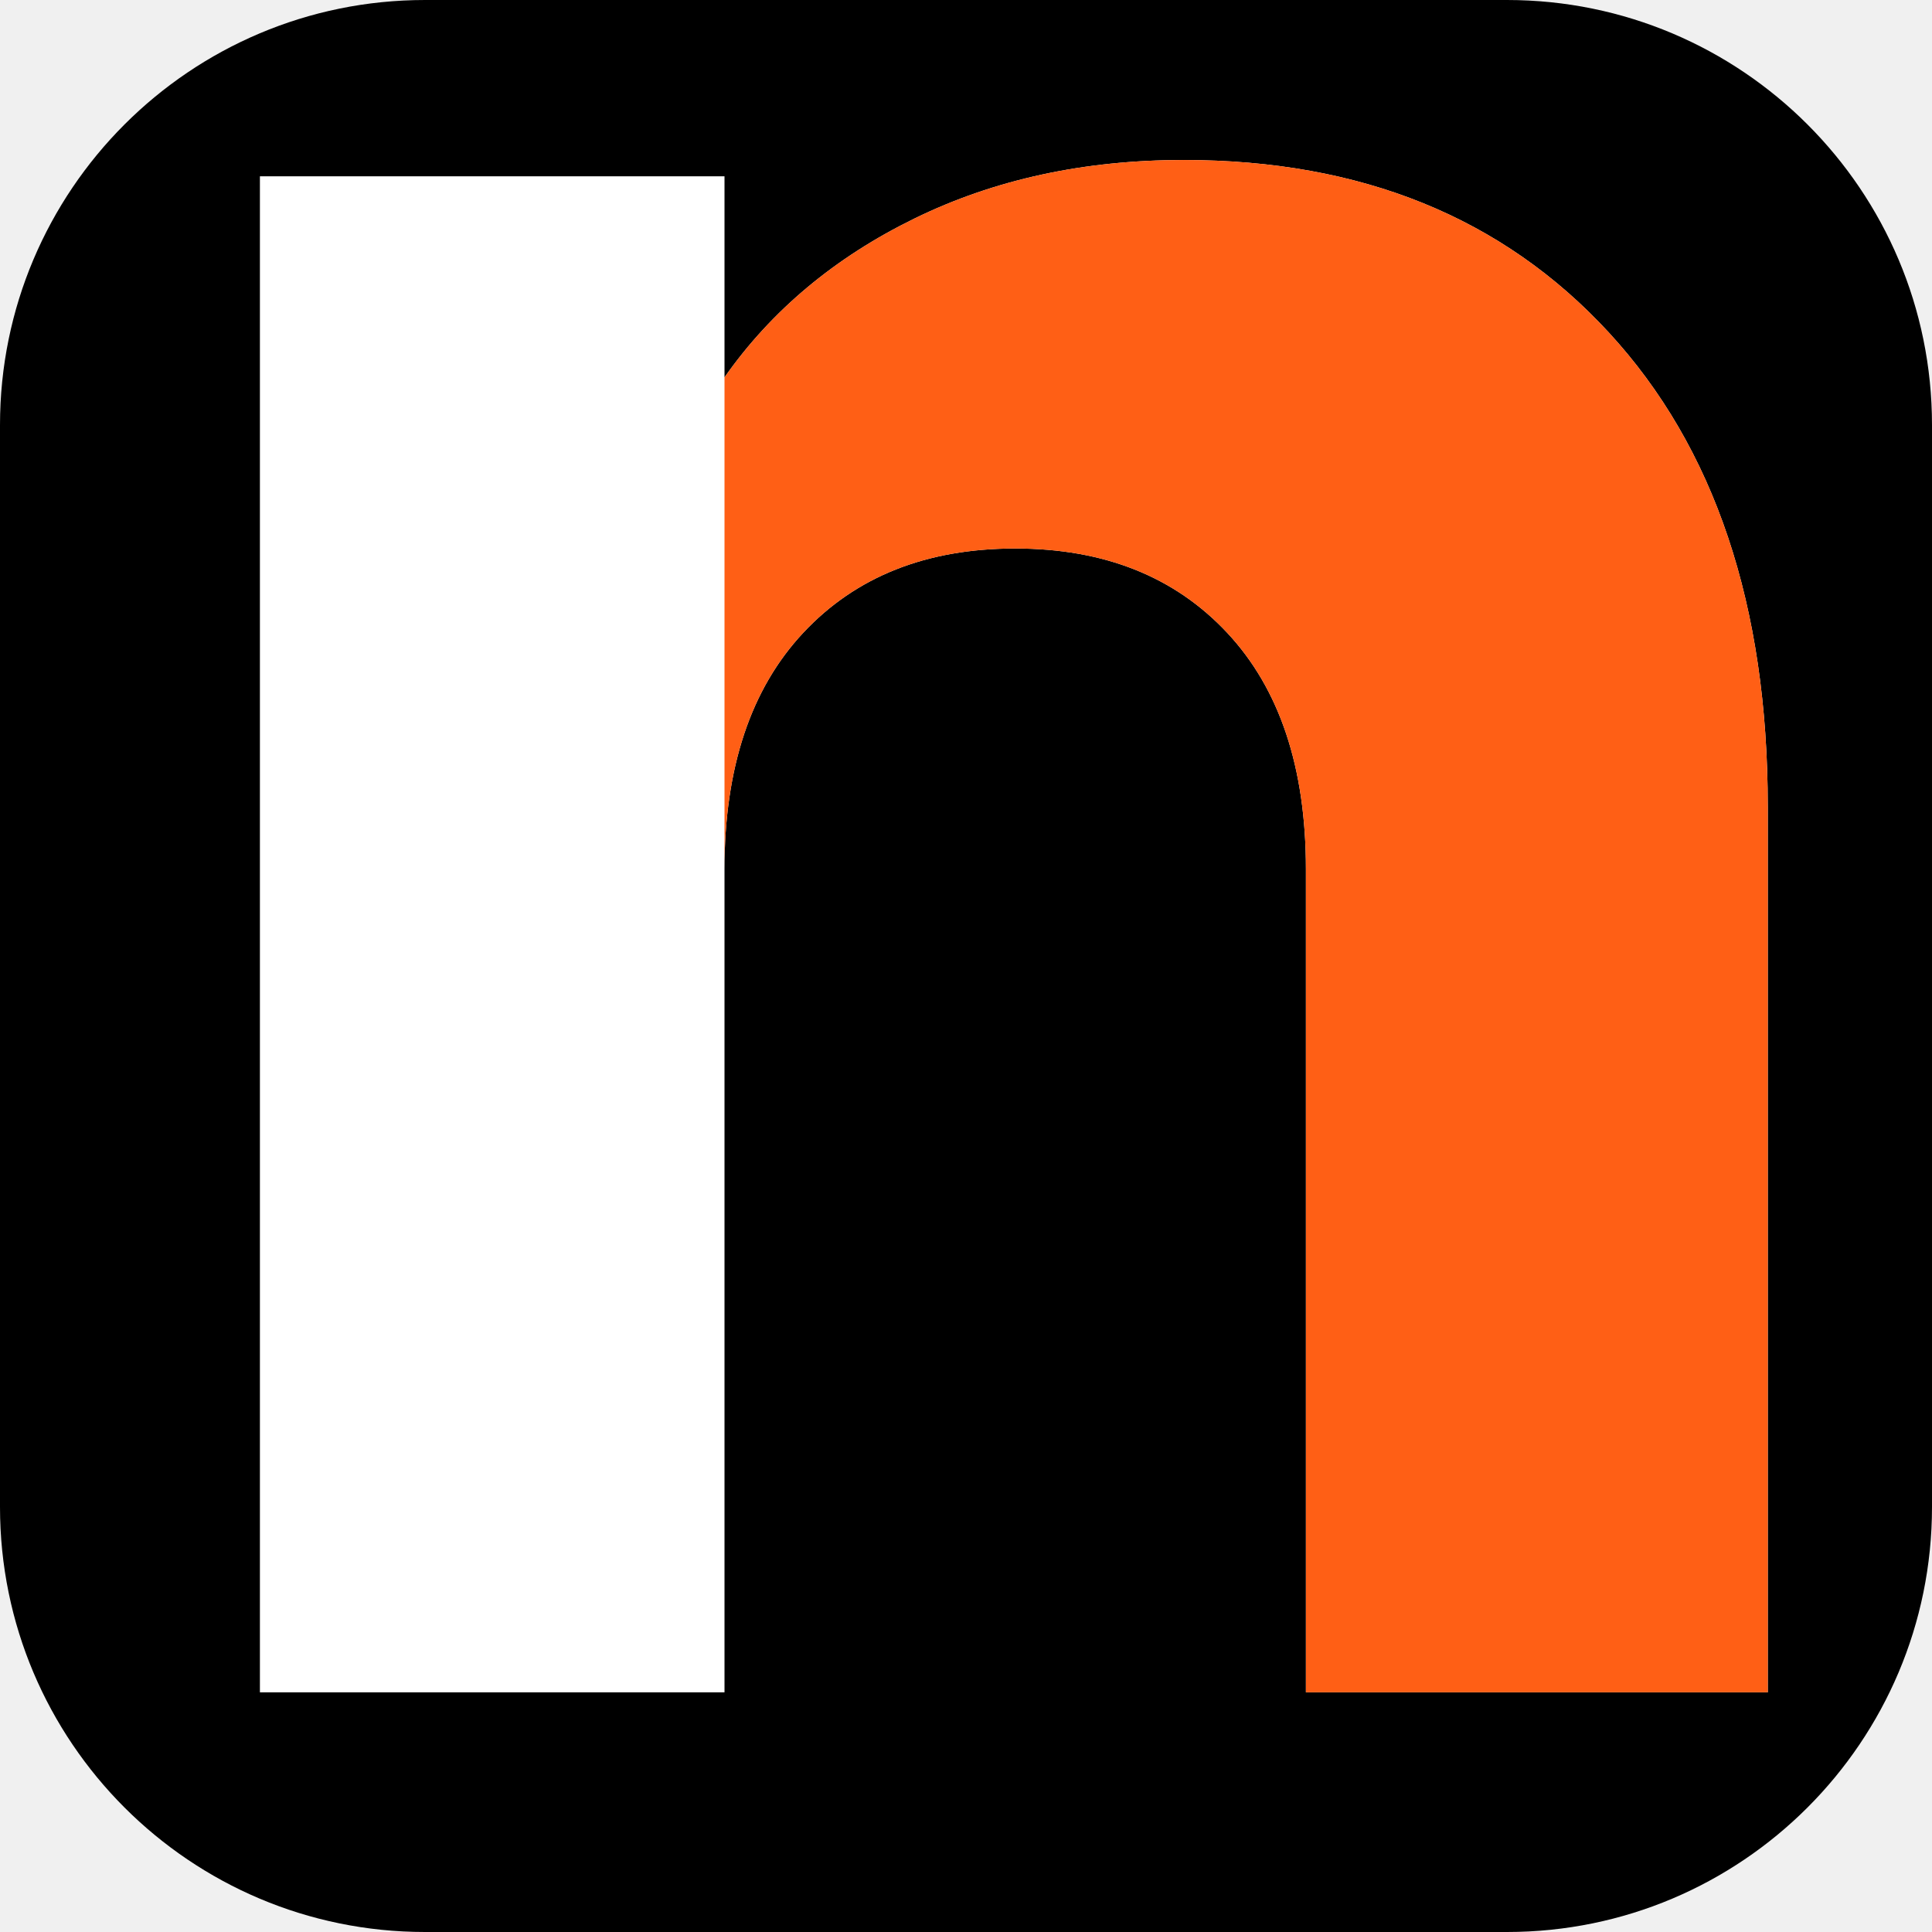
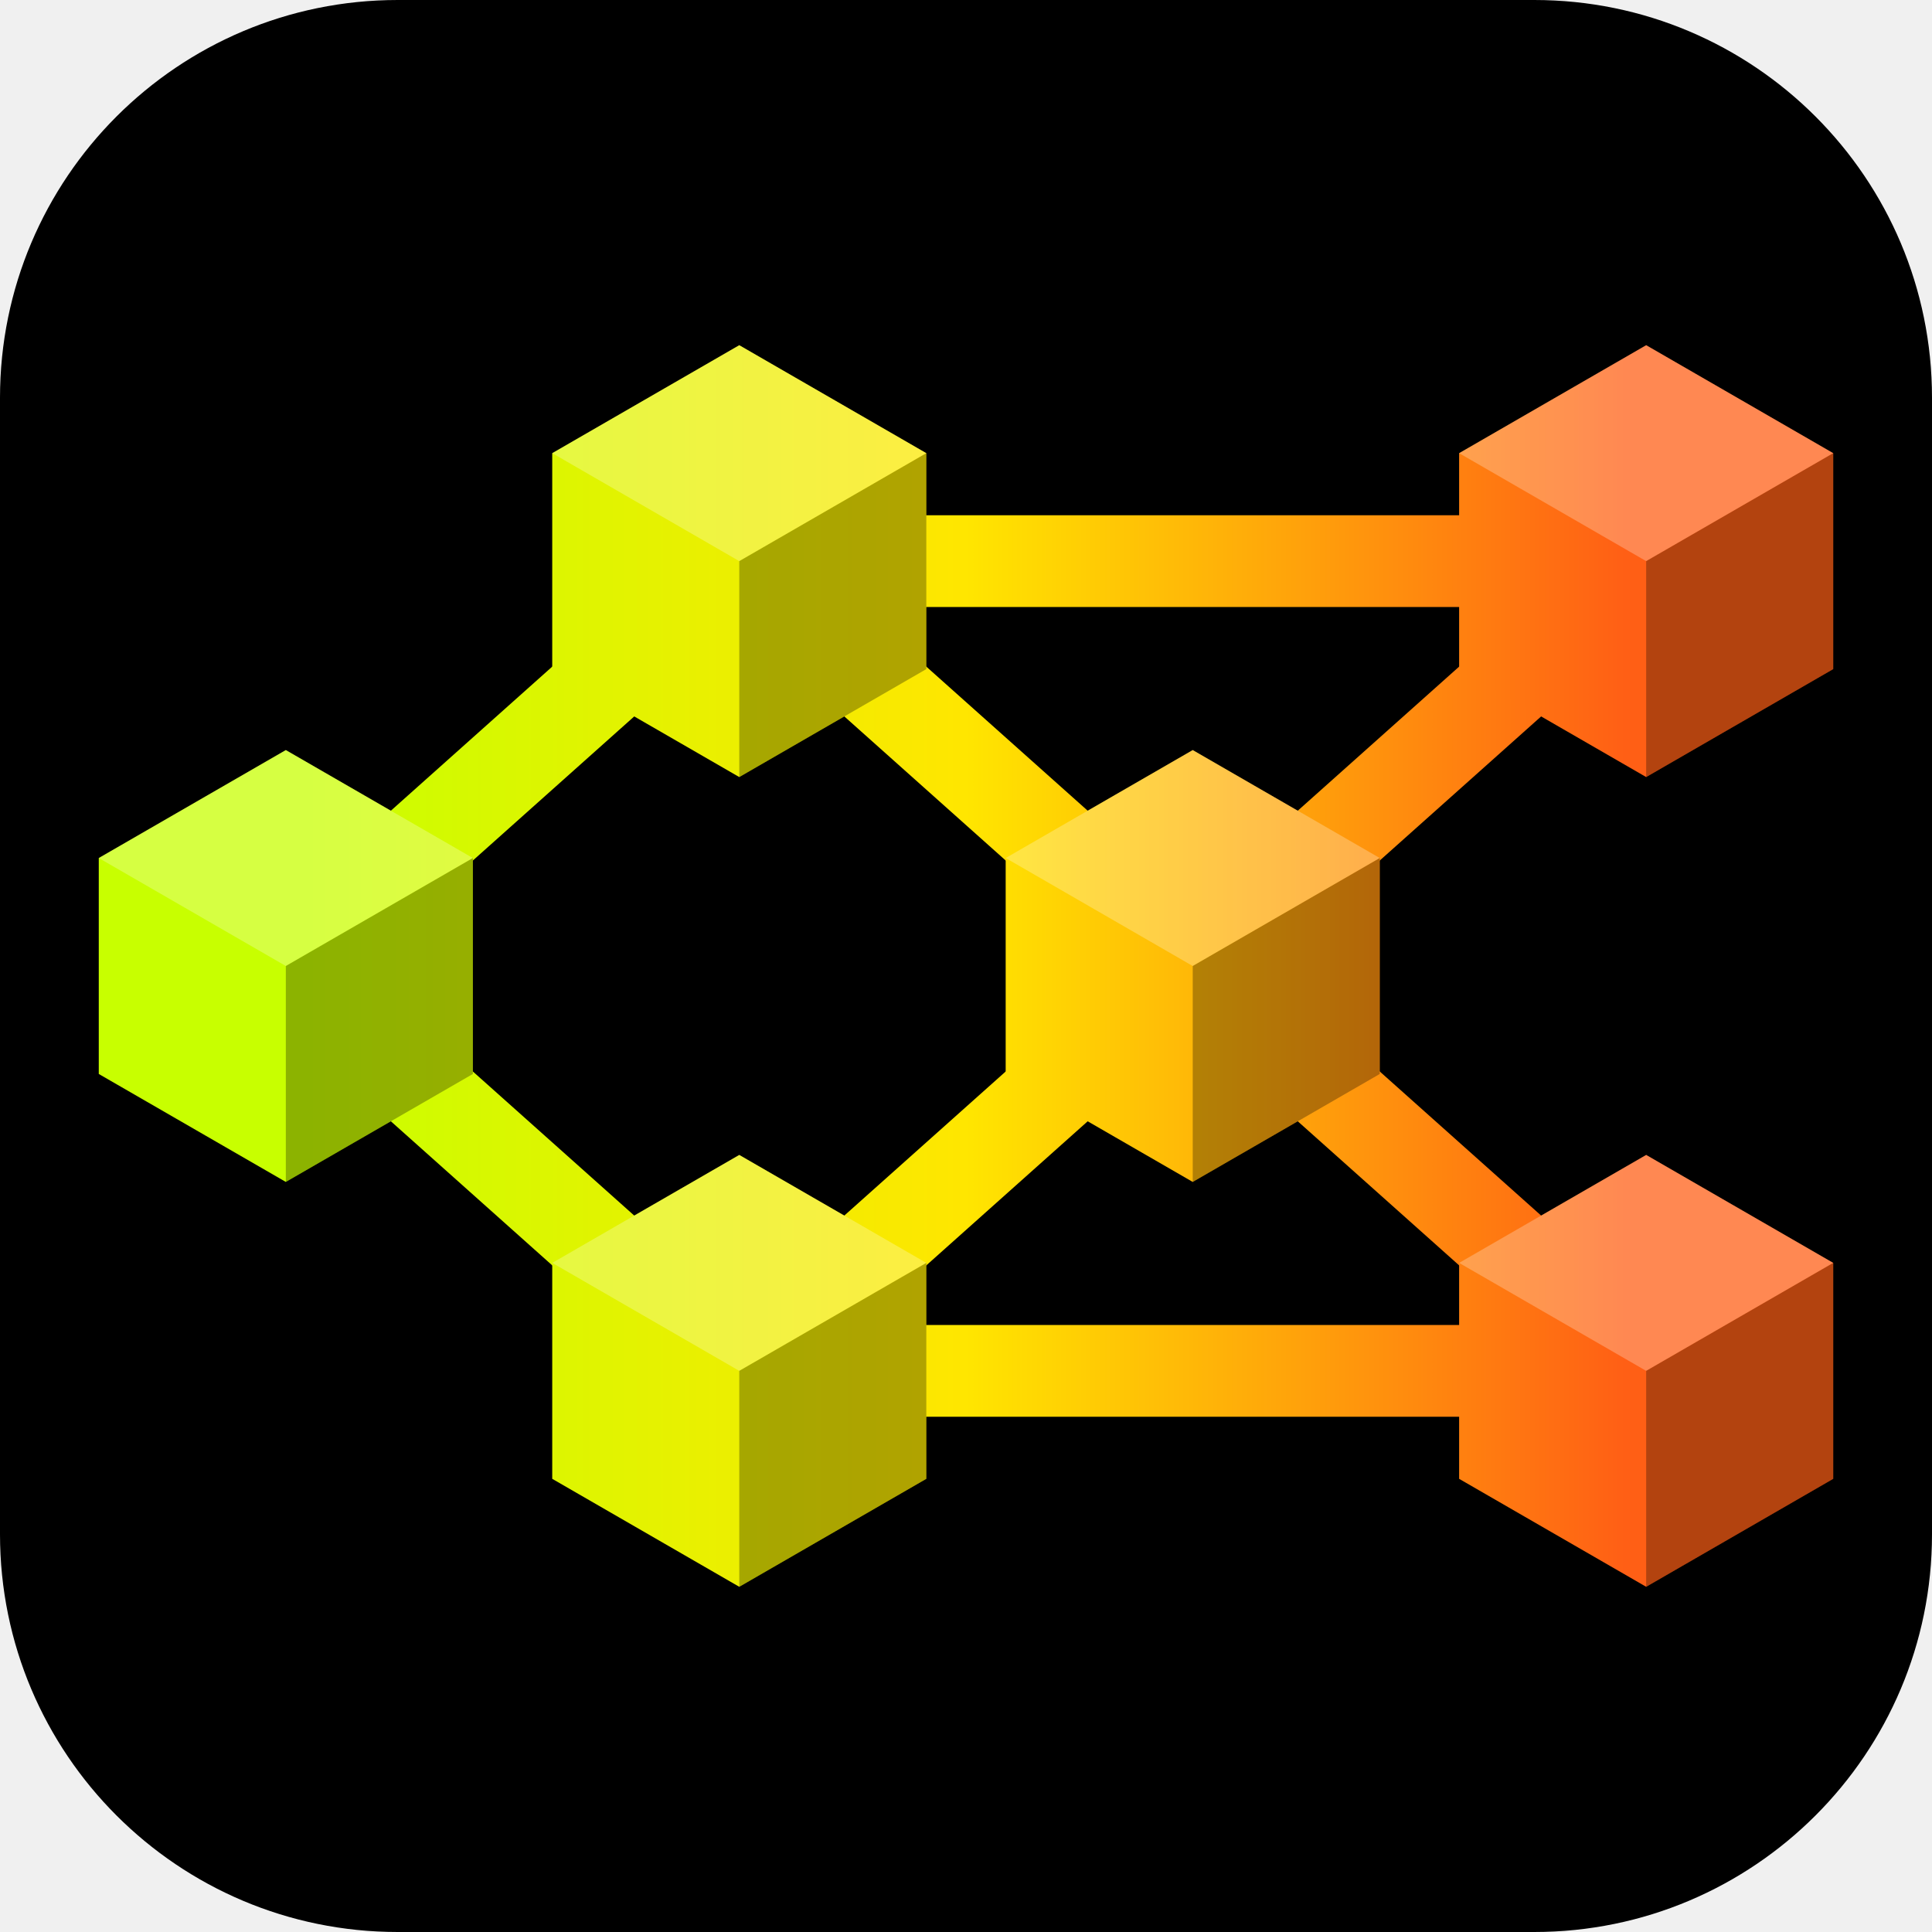
- <svg xmlns="http://www.w3.org/2000/svg" viewBox="0 0 64 64" width="64" height="64" role="img" aria-label="GnB-SMH">
+ <svg xmlns="http://www.w3.org/2000/svg" viewBox="0 0 68 68" fill="none">
+   <rect width="68" height="68" rx="14" fill="#000" />
  <defs>
-     <clipPath id="ma">
-       <rect x="233" y="-20" width="420" height="620" />
-     </clipPath>
+     <linearGradient id="g" gradientUnits="userSpaceOnUse" x1="1.87" y1="34" x2="66.13" y2="34">
+       <stop offset="0.12" stop-color="#c8ff00" />
+       <stop offset="0.5" stop-color="#ffe600" />
+       <stop offset="0.88" stop-color="#ff5f15" />
+     </linearGradient>
  </defs>
-   <rect width="64" height="64" rx="14.08" fill="#000000" />
-   <g transform="translate(3.03,56.06) scale(0.09,-0.09)">
-     <path d="M617 326V0H447V303Q447 359 418.0 390.0Q389 421 340 421Q291 421 262.0 390.0Q233 359 233 303V0H62V558H233V484Q259 521 303.0 542.5Q347 564 402 564Q500 564 558.5 500.5Q617 437 617 326Z" fill="#FFFFFF" />
-     <path d="M617 326V0H447V303Q447 359 418.0 390.0Q389 421 340 421Q291 421 262.0 390.0Q233 359 233 303V0H62V558H233V484Q259 521 303.0 542.5Q347 564 402 564Q500 564 558.5 500.5Q617 437 617 326Z" fill="#FF5F15" clip-path="url(#ma)" />
+   <g transform="translate(34 34) scale(.95) translate(-34 -34)">
+     <path d="M8.8 34 25.6 19 M8.8 34 25.6 49 M25.6 19 42.4 34 M25.6 49 42.4 34 M25.6 19 59.2 19 M42.4 34 59.2 19 M42.4 34 59.2 49 M25.6 49 59.2 49" stroke="url(#g)" stroke-width="3.4" stroke-linecap="round" />
+     <polygon points="25.6,11 32.53,15 32.53,23 25.6,27 18.67,23 18.67,15" fill="url(#g)" />
+     <polygon points="25.6,11 32.53,15 25.6,19 18.67,15" fill="#fff" fill-opacity="0.26" />
+     <polygon points="25.6,19 32.53,15 32.53,23 25.6,27" fill="#000" fill-opacity="0.3" />
+     <polygon points="59.2,11 66.13,15 66.13,23 59.2,27 52.27,23 52.27,15" fill="url(#g)" />
+     <polygon points="59.2,11 66.13,15 59.2,19 52.27,15" fill="#fff" fill-opacity="0.26" />
+     <polygon points="59.2,19 66.13,15 66.13,23 59.2,27" fill="#000" fill-opacity="0.3" />
+     <polygon points="8.8,26 15.73,30 15.73,38 8.8,42 1.87,38 1.87,30" fill="url(#g)" />
+     <polygon points="8.8,26 15.73,30 8.8,34 1.87,30" fill="#fff" fill-opacity="0.26" />
+     <polygon points="8.8,34 15.73,30 15.73,38 8.8,42" fill="#000" fill-opacity="0.3" />
+     <polygon points="42.4,26 49.33,30 49.33,38 42.4,42 35.47,38 35.47,30" fill="url(#g)" />
+     <polygon points="42.4,26 49.33,30 42.4,34 35.47,30" fill="#fff" fill-opacity="0.26" />
+     <polygon points="42.4,34 49.33,30 49.33,38 42.4,42" fill="#000" fill-opacity="0.3" />
+     <polygon points="25.6,41 32.53,45 32.53,53 25.6,57 18.67,53 18.67,45" fill="url(#g)" />
+     <polygon points="25.6,41 32.53,45 25.6,49 18.67,45" fill="#fff" fill-opacity="0.26" />
+     <polygon points="25.6,49 32.53,45 32.53,53 25.6,57" fill="#000" fill-opacity="0.3" />
+     <polygon points="59.2,41 66.13,45 66.13,53 59.2,57 52.27,53 52.27,45" fill="url(#g)" />
+     <polygon points="59.2,41 66.13,45 59.2,49 52.27,45" fill="#fff" fill-opacity="0.26" />
+     <polygon points="59.2,49 66.13,45 66.13,53 59.2,57" fill="#000" fill-opacity="0.3" />
  </g>
</svg>
